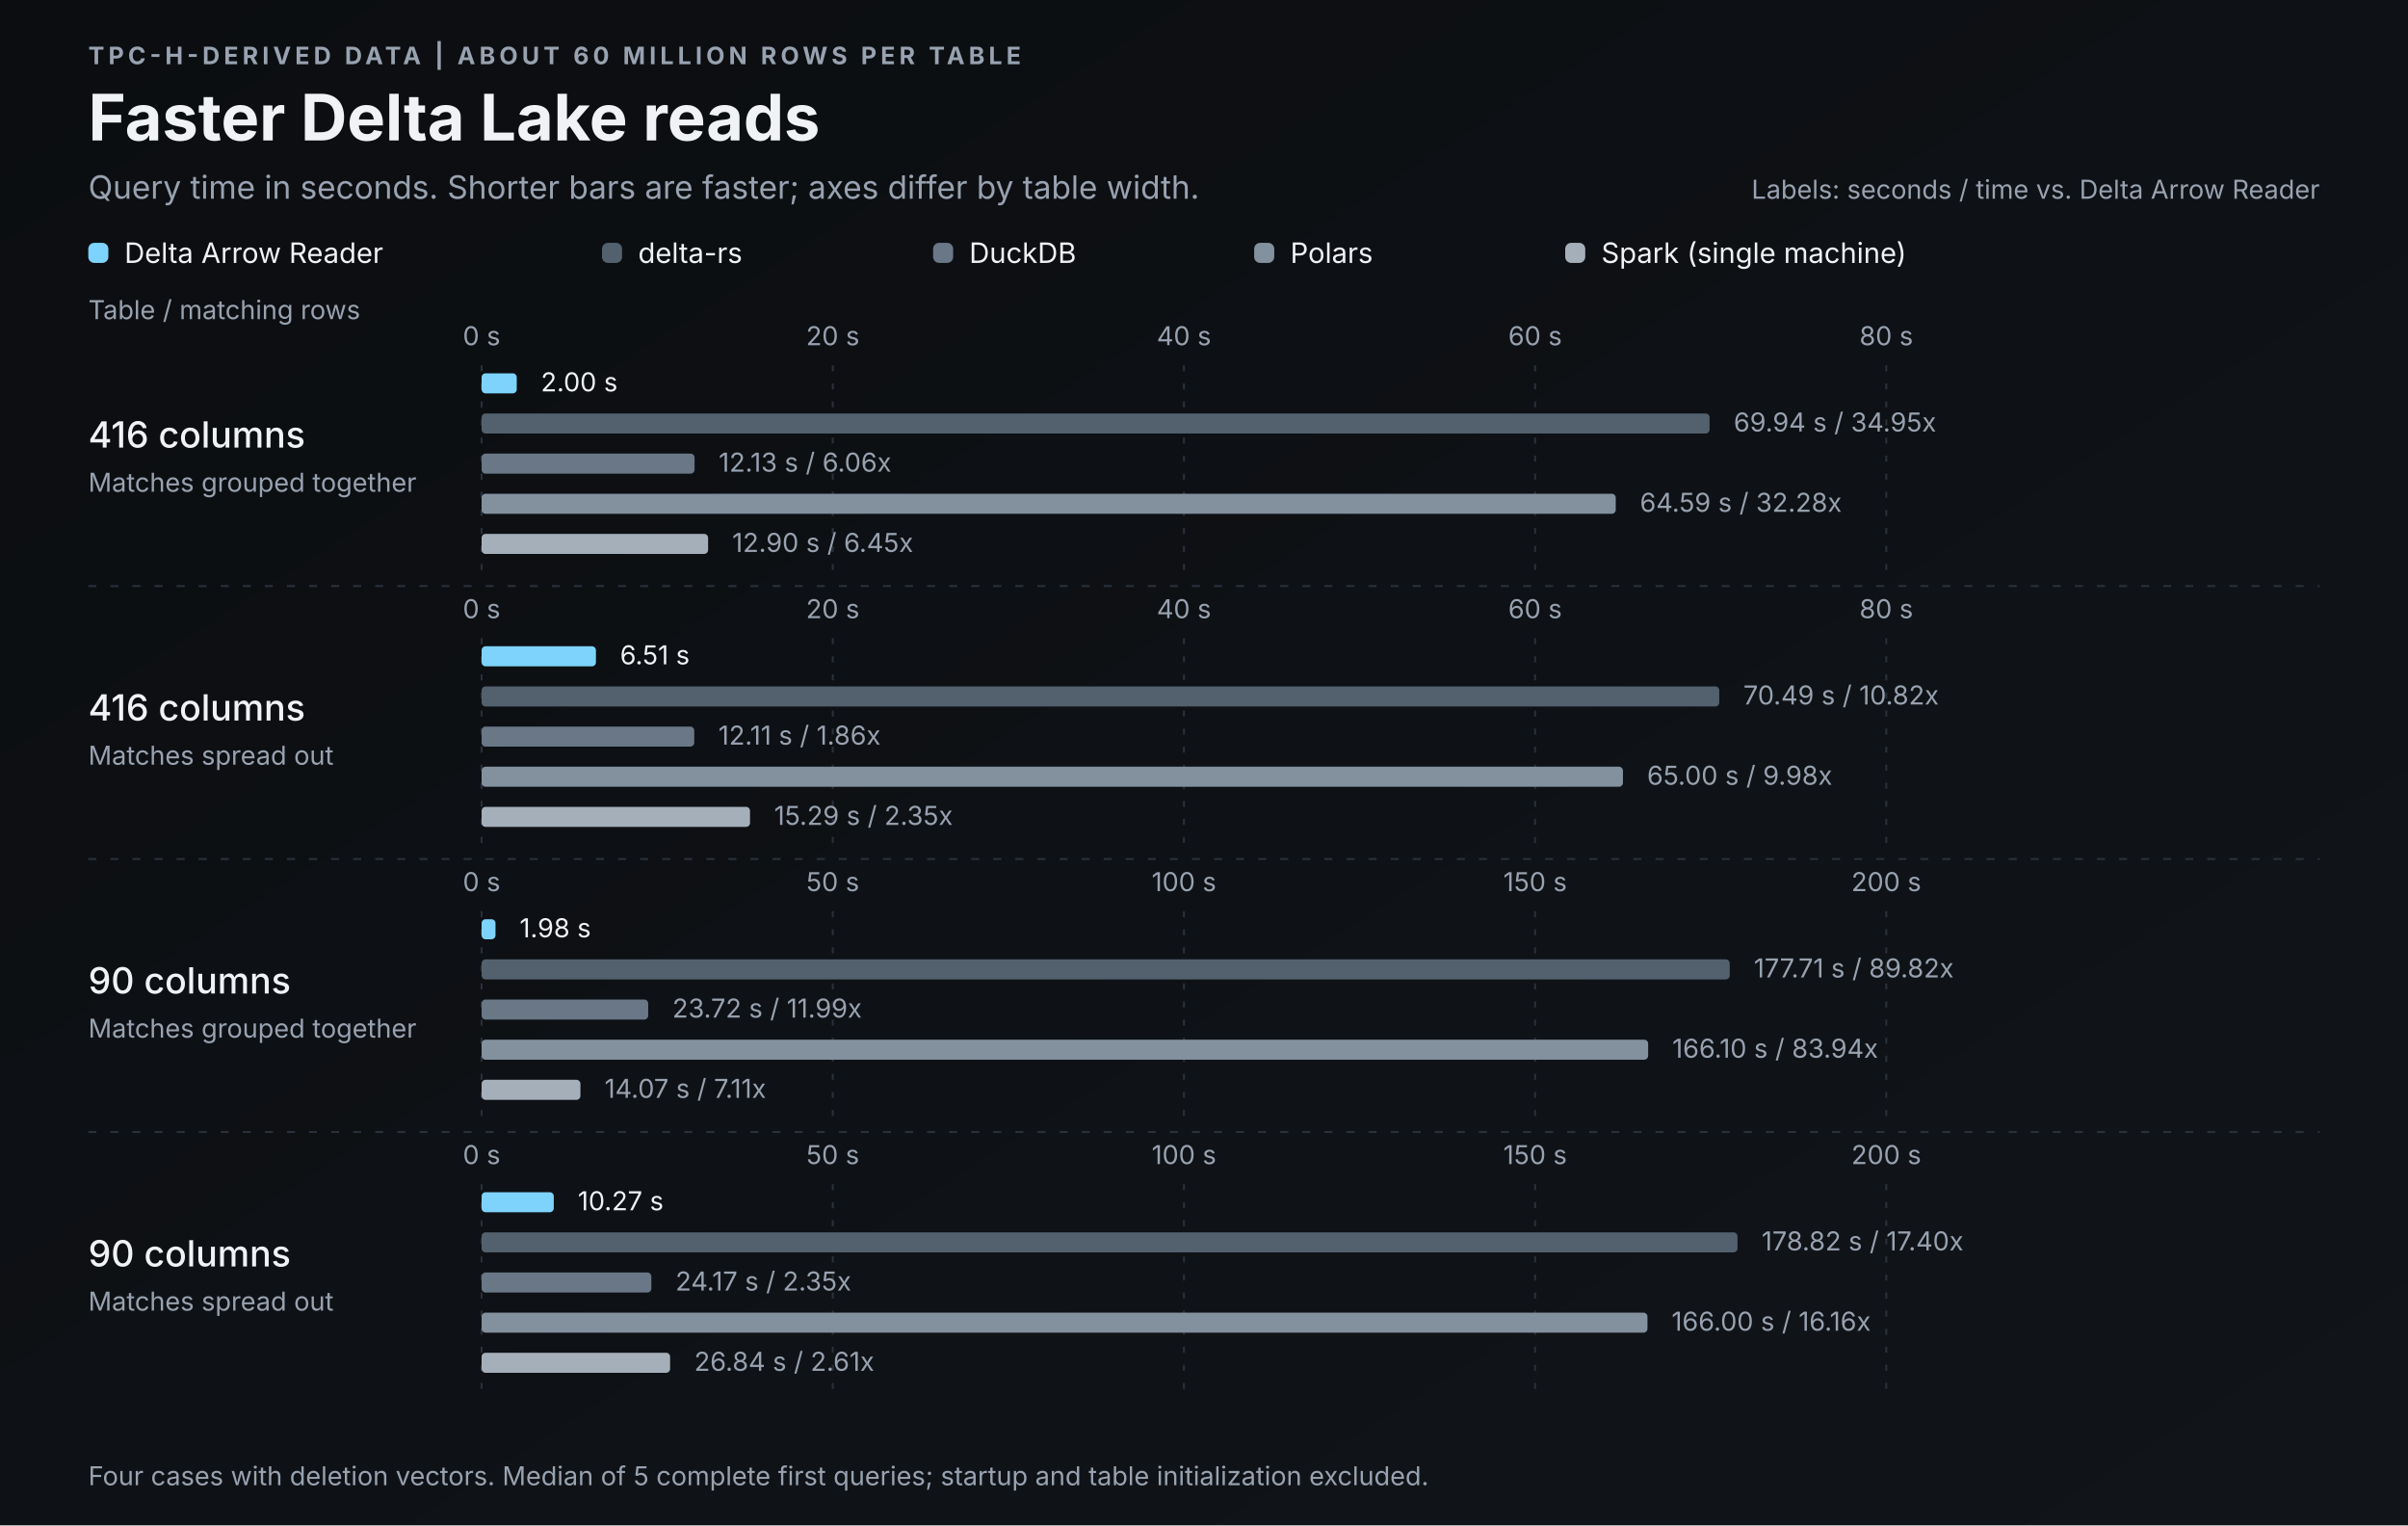
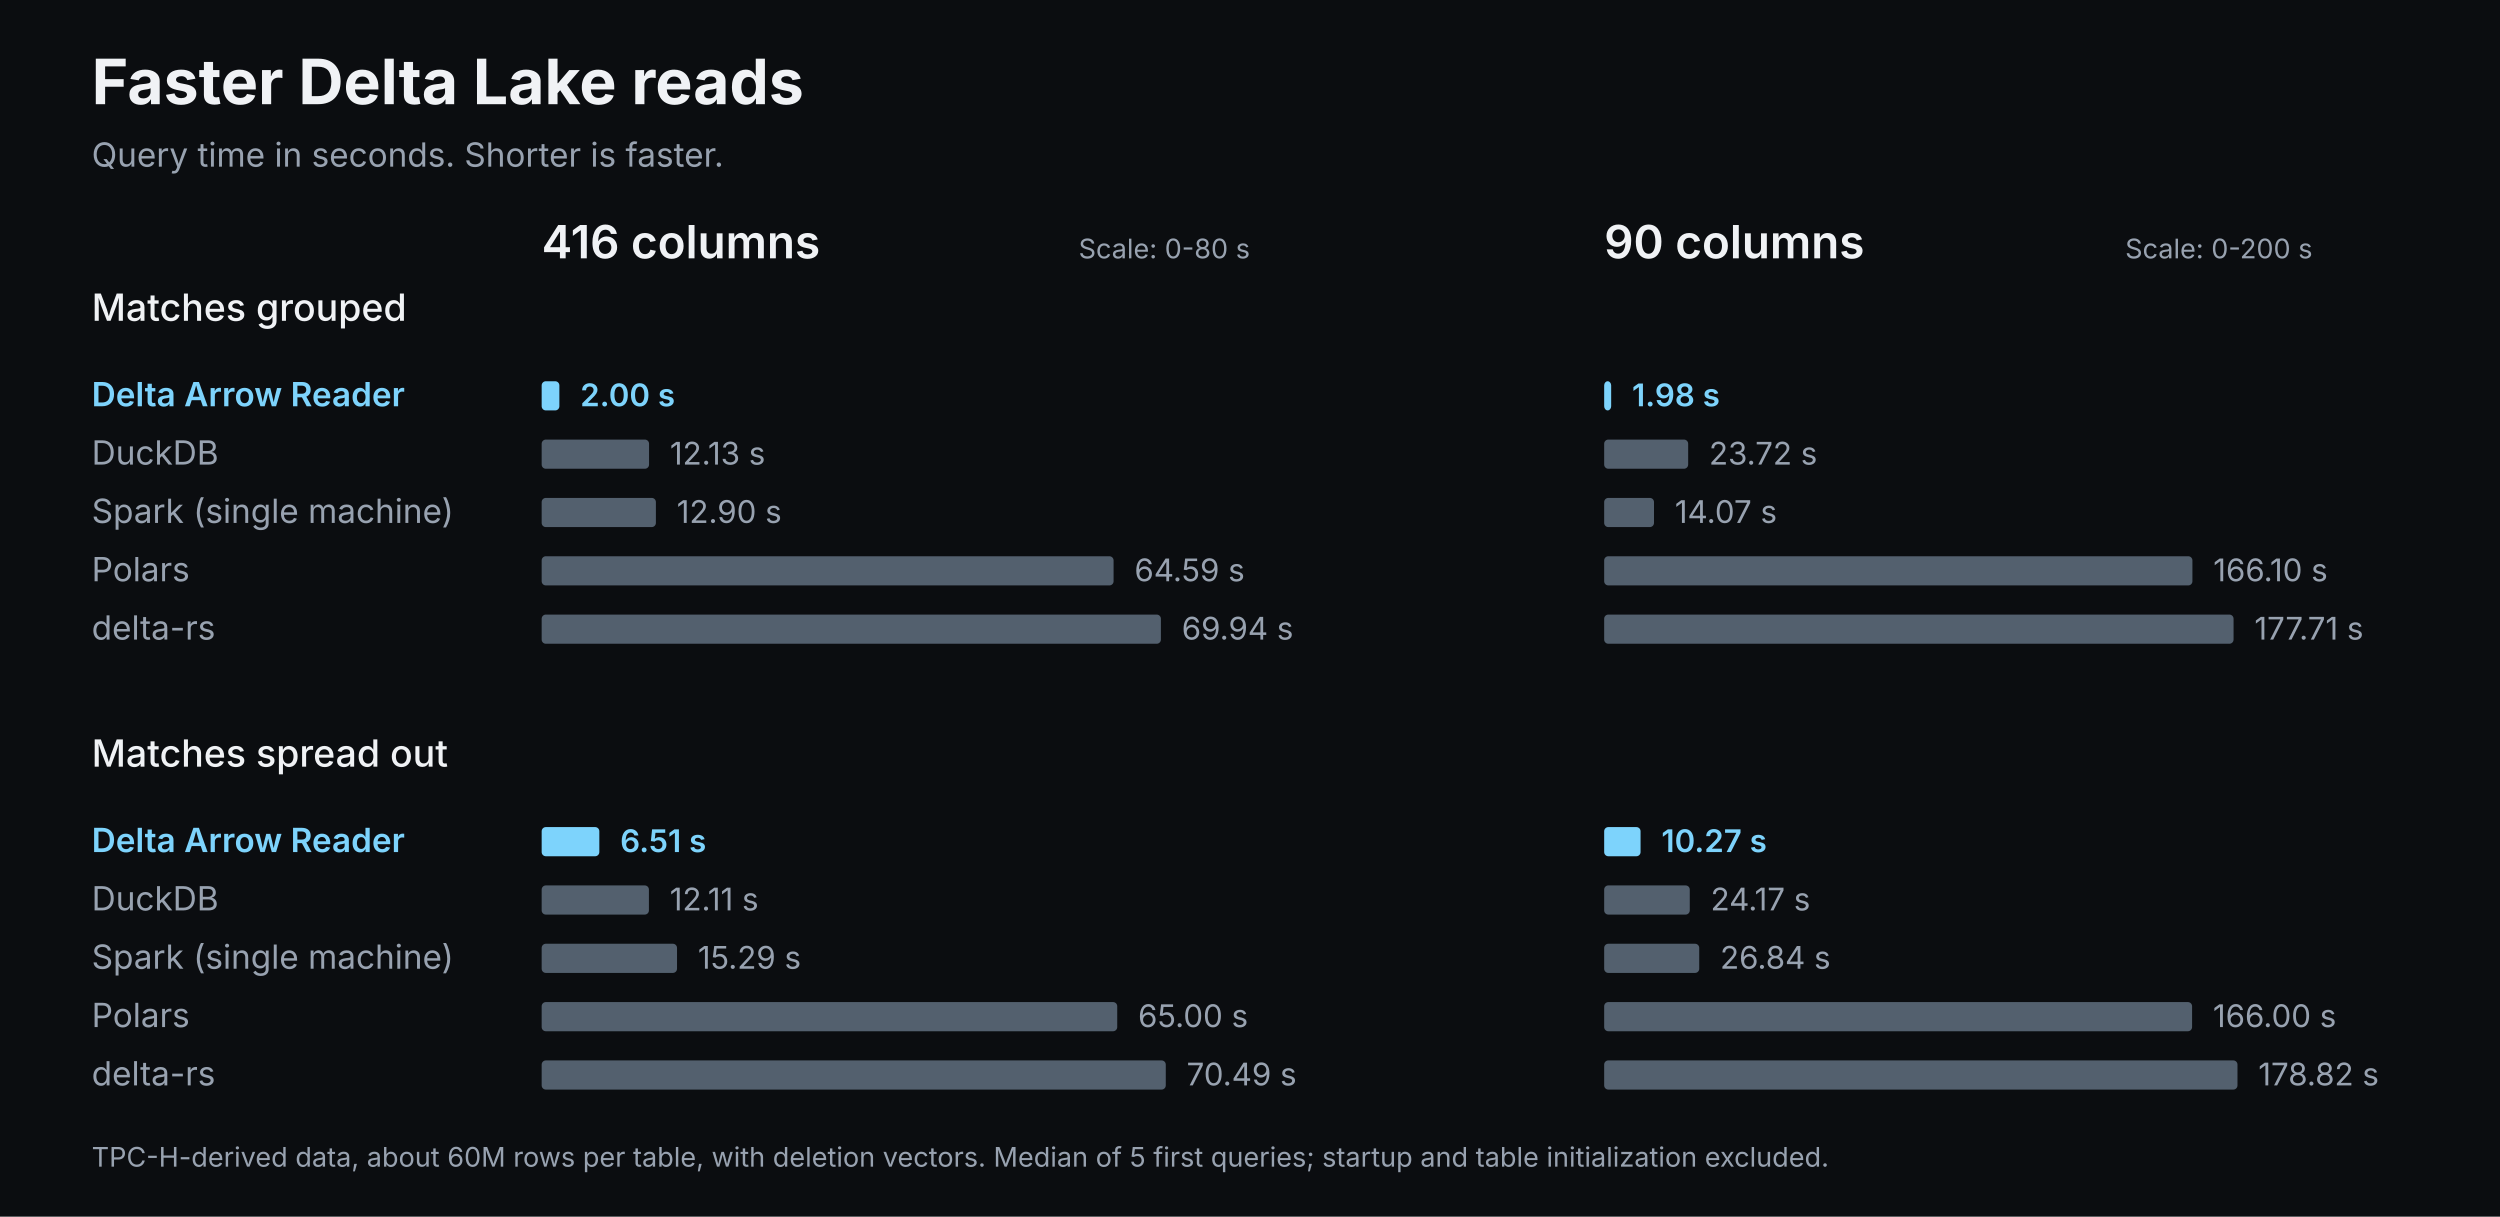
- <svg xmlns="http://www.w3.org/2000/svg" width="1200" height="760" viewBox="0 0 1200 760" role="img" aria-labelledby="title description">
+ <svg xmlns="http://www.w3.org/2000/svg" width="1200" height="584" viewBox="0 0 1200 584" role="img" aria-labelledby="title description">
  <style>text{font-family:Inter,ui-sans-serif,-apple-system,BlinkMacSystemFont,"Segoe UI",sans-serif;font-variant-numeric:tabular-nums}</style>
-   <defs>
-     <linearGradient id="page" x1="0" y1="0" x2="1" y2="1">
-       <stop offset="0" stop-color="#0b0d10" />
-       <stop offset="1" stop-color="#11151a" />
-     </linearGradient>
-   </defs>
-   <rect width="1200" height="760" fill="url(#page)" />
-   <text x="44" y="32" fill="#98a2b0" font-size="12" font-weight="700" letter-spacing="2">TPC-H-DERIVED DATA | ABOUT 60 MILLION ROWS PER TABLE</text>
-   <text x="44" y="70" fill="#f0f2f5" font-size="32" font-weight="700">Faster Delta Lake reads</text>
-   <text x="44" y="99" fill="#98a2b0" font-size="16">Query time in seconds. Shorter bars are faster; axes differ by table width.</text>
-   <text x="1156" y="99" text-anchor="end" fill="#98a2b0" font-size="13">Labels: seconds / time vs. Delta Arrow Reader</text>
-   <rect x="44" y="121" width="10" height="10" rx="3" fill="#7dd3fc" />
-   <text x="62" y="131" fill="#f0f2f5" font-size="14">Delta Arrow Reader</text>
-   <rect x="300" y="121" width="10" height="10" rx="3" fill="#53606e" />
-   <text x="318" y="131" fill="#f0f2f5" font-size="14">delta-rs</text>
-   <rect x="465" y="121" width="10" height="10" rx="3" fill="#697786" />
-   <text x="483" y="131" fill="#f0f2f5" font-size="14">DuckDB</text>
-   <rect x="625" y="121" width="10" height="10" rx="3" fill="#83909e" />
-   <text x="643" y="131" fill="#f0f2f5" font-size="14">Polars</text>
-   <rect x="780" y="121" width="10" height="10" rx="3" fill="#a5afba" />
-   <text x="798" y="131" fill="#f0f2f5" font-size="14">Spark (single machine)</text>
-   <text x="44" y="159" fill="#98a2b0" font-size="13">Table / matching rows</text>
-   <line x1="240.0" y1="182" x2="240.0" y2="284" stroke="#29303a" stroke-dasharray="3 6" />
-   <text x="240.0" y="172" text-anchor="middle" fill="#98a2b0" font-size="13">0 s</text>
-   <line x1="415.0" y1="182" x2="415.0" y2="284" stroke="#29303a" stroke-dasharray="3 6" />
-   <text x="415.0" y="172" text-anchor="middle" fill="#98a2b0" font-size="13">20 s</text>
-   <line x1="590.0" y1="182" x2="590.0" y2="284" stroke="#29303a" stroke-dasharray="3 6" />
-   <text x="590.0" y="172" text-anchor="middle" fill="#98a2b0" font-size="13">40 s</text>
-   <line x1="765.0" y1="182" x2="765.0" y2="284" stroke="#29303a" stroke-dasharray="3 6" />
-   <text x="765.0" y="172" text-anchor="middle" fill="#98a2b0" font-size="13">60 s</text>
-   <line x1="940.0" y1="182" x2="940.0" y2="284" stroke="#29303a" stroke-dasharray="3 6" />
-   <text x="940.0" y="172" text-anchor="middle" fill="#98a2b0" font-size="13">80 s</text>
-   <text x="44" y="223" fill="#f0f2f5" font-size="18" font-weight="500">416 columns</text>
-   <text x="44" y="245" fill="#98a2b0" font-size="13">Matches grouped together</text>
-   <rect x="240" y="186" width="17.51" height="10" rx="2" fill="#7dd3fc" />
-   <text x="269.51" y="195" fill="#f0f2f5" font-size="13">2.00 s</text>
-   <rect x="240" y="206" width="611.95" height="10" rx="2" fill="#53606e" />
-   <text x="863.95" y="215" fill="#98a2b0" font-size="13">69.94 s / 34.95x</text>
-   <rect x="240" y="226" width="106.14" height="10" rx="2" fill="#697786" />
-   <text x="358.14" y="235" fill="#98a2b0" font-size="13">12.13 s / 6.06x</text>
-   <rect x="240" y="246" width="565.20" height="10" rx="2" fill="#83909e" />
-   <text x="817.20" y="255" fill="#98a2b0" font-size="13">64.59 s / 32.28x</text>
-   <rect x="240" y="266" width="112.88" height="10" rx="2" fill="#a5afba" />
-   <text x="364.88" y="275" fill="#98a2b0" font-size="13">12.90 s / 6.45x</text>
-   <line x1="44" y1="292" x2="1156" y2="292" stroke="#29303a" stroke-dasharray="4 7" />
-   <line x1="240.0" y1="318" x2="240.0" y2="420" stroke="#29303a" stroke-dasharray="3 6" />
-   <text x="240.0" y="308" text-anchor="middle" fill="#98a2b0" font-size="13">0 s</text>
-   <line x1="415.0" y1="318" x2="415.0" y2="420" stroke="#29303a" stroke-dasharray="3 6" />
-   <text x="415.0" y="308" text-anchor="middle" fill="#98a2b0" font-size="13">20 s</text>
-   <line x1="590.0" y1="318" x2="590.0" y2="420" stroke="#29303a" stroke-dasharray="3 6" />
-   <text x="590.0" y="308" text-anchor="middle" fill="#98a2b0" font-size="13">40 s</text>
-   <line x1="765.0" y1="318" x2="765.0" y2="420" stroke="#29303a" stroke-dasharray="3 6" />
-   <text x="765.0" y="308" text-anchor="middle" fill="#98a2b0" font-size="13">60 s</text>
-   <line x1="940.0" y1="318" x2="940.0" y2="420" stroke="#29303a" stroke-dasharray="3 6" />
-   <text x="940.0" y="308" text-anchor="middle" fill="#98a2b0" font-size="13">80 s</text>
-   <text x="44" y="359" fill="#f0f2f5" font-size="18" font-weight="500">416 columns</text>
-   <text x="44" y="381" fill="#98a2b0" font-size="13">Matches spread out</text>
-   <rect x="240" y="322" width="56.98" height="10" rx="2" fill="#7dd3fc" />
-   <text x="308.98" y="331" fill="#f0f2f5" font-size="13">6.51 s</text>
-   <rect x="240" y="342" width="616.77" height="10" rx="2" fill="#53606e" />
-   <text x="868.77" y="351" fill="#98a2b0" font-size="13">70.49 s / 10.82x</text>
-   <rect x="240" y="362" width="105.98" height="10" rx="2" fill="#697786" />
-   <text x="357.98" y="371" fill="#98a2b0" font-size="13">12.11 s / 1.86x</text>
-   <rect x="240" y="382" width="568.78" height="10" rx="2" fill="#83909e" />
-   <text x="820.78" y="391" fill="#98a2b0" font-size="13">65.00 s / 9.98x</text>
-   <rect x="240" y="402" width="133.77" height="10" rx="2" fill="#a5afba" />
-   <text x="385.77" y="411" fill="#98a2b0" font-size="13">15.29 s / 2.35x</text>
-   <line x1="44" y1="428" x2="1156" y2="428" stroke="#29303a" stroke-dasharray="4 7" />
-   <line x1="240.0" y1="454" x2="240.0" y2="556" stroke="#29303a" stroke-dasharray="3 6" />
-   <text x="240.0" y="444" text-anchor="middle" fill="#98a2b0" font-size="13">0 s</text>
-   <line x1="415.0" y1="454" x2="415.0" y2="556" stroke="#29303a" stroke-dasharray="3 6" />
-   <text x="415.0" y="444" text-anchor="middle" fill="#98a2b0" font-size="13">50 s</text>
-   <line x1="590.0" y1="454" x2="590.0" y2="556" stroke="#29303a" stroke-dasharray="3 6" />
-   <text x="590.0" y="444" text-anchor="middle" fill="#98a2b0" font-size="13">100 s</text>
-   <line x1="765.0" y1="454" x2="765.0" y2="556" stroke="#29303a" stroke-dasharray="3 6" />
-   <text x="765.0" y="444" text-anchor="middle" fill="#98a2b0" font-size="13">150 s</text>
-   <line x1="940.0" y1="454" x2="940.0" y2="556" stroke="#29303a" stroke-dasharray="3 6" />
-   <text x="940.0" y="444" text-anchor="middle" fill="#98a2b0" font-size="13">200 s</text>
-   <text x="44" y="495" fill="#f0f2f5" font-size="18" font-weight="500">90 columns</text>
-   <text x="44" y="517" fill="#98a2b0" font-size="13">Matches grouped together</text>
-   <rect x="240" y="458" width="6.93" height="10" rx="2" fill="#7dd3fc" />
-   <text x="258.93" y="467" fill="#f0f2f5" font-size="13">1.98 s</text>
-   <rect x="240" y="478" width="622.00" height="10" rx="2" fill="#53606e" />
-   <text x="874.00" y="487" fill="#98a2b0" font-size="13">177.71 s / 89.82x</text>
-   <rect x="240" y="498" width="83.02" height="10" rx="2" fill="#697786" />
-   <text x="335.02" y="507" fill="#98a2b0" font-size="13">23.72 s / 11.99x</text>
-   <rect x="240" y="518" width="581.34" height="10" rx="2" fill="#83909e" />
-   <text x="833.34" y="527" fill="#98a2b0" font-size="13">166.10 s / 83.94x</text>
-   <rect x="240" y="538" width="49.25" height="10" rx="2" fill="#a5afba" />
-   <text x="301.25" y="547" fill="#98a2b0" font-size="13">14.07 s / 7.11x</text>
-   <line x1="44" y1="564" x2="1156" y2="564" stroke="#29303a" stroke-dasharray="4 7" />
-   <line x1="240.0" y1="590" x2="240.0" y2="692" stroke="#29303a" stroke-dasharray="3 6" />
-   <text x="240.0" y="580" text-anchor="middle" fill="#98a2b0" font-size="13">0 s</text>
-   <line x1="415.0" y1="590" x2="415.0" y2="692" stroke="#29303a" stroke-dasharray="3 6" />
-   <text x="415.0" y="580" text-anchor="middle" fill="#98a2b0" font-size="13">50 s</text>
-   <line x1="590.0" y1="590" x2="590.0" y2="692" stroke="#29303a" stroke-dasharray="3 6" />
-   <text x="590.0" y="580" text-anchor="middle" fill="#98a2b0" font-size="13">100 s</text>
-   <line x1="765.0" y1="590" x2="765.0" y2="692" stroke="#29303a" stroke-dasharray="3 6" />
-   <text x="765.0" y="580" text-anchor="middle" fill="#98a2b0" font-size="13">150 s</text>
-   <line x1="940.0" y1="590" x2="940.0" y2="692" stroke="#29303a" stroke-dasharray="3 6" />
-   <text x="940.0" y="580" text-anchor="middle" fill="#98a2b0" font-size="13">200 s</text>
-   <text x="44" y="631" fill="#f0f2f5" font-size="18" font-weight="500">90 columns</text>
-   <text x="44" y="653" fill="#98a2b0" font-size="13">Matches spread out</text>
-   <rect x="240" y="594" width="35.96" height="10" rx="2" fill="#7dd3fc" />
-   <text x="287.96" y="603" fill="#f0f2f5" font-size="13">10.27 s</text>
-   <rect x="240" y="614" width="625.87" height="10" rx="2" fill="#53606e" />
-   <text x="877.87" y="623" fill="#98a2b0" font-size="13">178.82 s / 17.40x</text>
-   <rect x="240" y="634" width="84.59" height="10" rx="2" fill="#697786" />
-   <text x="336.59" y="643" fill="#98a2b0" font-size="13">24.17 s / 2.35x</text>
-   <rect x="240" y="654" width="581.00" height="10" rx="2" fill="#83909e" />
-   <text x="833.00" y="663" fill="#98a2b0" font-size="13">166.00 s / 16.16x</text>
-   <rect x="240" y="674" width="93.94" height="10" rx="2" fill="#a5afba" />
-   <text x="345.94" y="683" fill="#98a2b0" font-size="13">26.84 s / 2.61x</text>
-   <text x="44" y="740" fill="#98a2b0" font-size="13">Four cases with deletion vectors. Median of 5 complete first queries; startup and table initialization excluded.</text>
+   <rect width="1200" height="584" fill="#0b0d10" />
+   <text x="44" y="50" fill="#f0f2f5" font-size="30" font-weight="700">Faster Delta Lake reads</text>
+   <text x="44" y="80" fill="#98a2b0" font-size="16">Query time in seconds. Shorter is faster.</text>
+   <text x="260" y="124" fill="#f0f2f5" font-size="22" font-weight="600">416 columns</text>
+   <text x="600" y="124" text-anchor="end" fill="#98a2b0" font-size="13">Scale: 0-80 s</text>
+   <text x="44" y="154" fill="#f0f2f5" font-size="18" font-weight="500">Matches grouped</text>
+   <text x="44" y="195" fill="#7dd3fc" font-size="16" font-weight="600">Delta Arrow Reader</text>
+   <rect x="260" y="183" width="8.50" height="14" rx="2" fill="#7dd3fc" />
+   <text x="278.50" y="195" fill="#7dd3fc" font-size="15" font-weight="600">2.00 s</text>
+   <text x="44" y="223" fill="#98a2b0" font-size="16" font-weight="400">DuckDB</text>
+   <rect x="260" y="211" width="51.55" height="14" rx="2" fill="#53606e" />
+   <text x="321.55" y="223" fill="#98a2b0" font-size="15" font-weight="400">12.13 s</text>
+   <text x="44" y="251" fill="#98a2b0" font-size="16" font-weight="400">Spark (single machine)</text>
+   <rect x="260" y="239" width="54.83" height="14" rx="2" fill="#53606e" />
+   <text x="324.83" y="251" fill="#98a2b0" font-size="15" font-weight="400">12.90 s</text>
+   <text x="44" y="279" fill="#98a2b0" font-size="16" font-weight="400">Polars</text>
+   <rect x="260" y="267" width="274.52" height="14" rx="2" fill="#53606e" />
+   <text x="544.52" y="279" fill="#98a2b0" font-size="15" font-weight="400">64.59 s</text>
+   <text x="44" y="307" fill="#98a2b0" font-size="16" font-weight="400">delta-rs</text>
+   <rect x="260" y="295" width="297.23" height="14" rx="2" fill="#53606e" />
+   <text x="567.23" y="307" fill="#98a2b0" font-size="15" font-weight="400">69.94 s</text>
+   <text x="44" y="368" fill="#f0f2f5" font-size="18" font-weight="500">Matches spread out</text>
+   <text x="44" y="409" fill="#7dd3fc" font-size="16" font-weight="600">Delta Arrow Reader</text>
+   <rect x="260" y="397" width="27.68" height="14" rx="2" fill="#7dd3fc" />
+   <text x="297.68" y="409" fill="#7dd3fc" font-size="15" font-weight="600">6.51 s</text>
+   <text x="44" y="437" fill="#98a2b0" font-size="16" font-weight="400">DuckDB</text>
+   <rect x="260" y="425" width="51.48" height="14" rx="2" fill="#53606e" />
+   <text x="321.48" y="437" fill="#98a2b0" font-size="15" font-weight="400">12.11 s</text>
+   <text x="44" y="465" fill="#98a2b0" font-size="16" font-weight="400">Spark (single machine)</text>
+   <rect x="260" y="453" width="64.97" height="14" rx="2" fill="#53606e" />
+   <text x="334.97" y="465" fill="#98a2b0" font-size="15" font-weight="400">15.29 s</text>
+   <text x="44" y="493" fill="#98a2b0" font-size="16" font-weight="400">Polars</text>
+   <rect x="260" y="481" width="276.27" height="14" rx="2" fill="#53606e" />
+   <text x="546.27" y="493" fill="#98a2b0" font-size="15" font-weight="400">65.00 s</text>
+   <text x="44" y="521" fill="#98a2b0" font-size="16" font-weight="400">delta-rs</text>
+   <rect x="260" y="509" width="299.57" height="14" rx="2" fill="#53606e" />
+   <text x="569.57" y="521" fill="#98a2b0" font-size="15" font-weight="400">70.49 s</text>
+   <text x="770" y="124" fill="#f0f2f5" font-size="22" font-weight="600">90 columns</text>
+   <text x="1110" y="124" text-anchor="end" fill="#98a2b0" font-size="13">Scale: 0-200 s</text>
+   <rect x="770" y="183" width="3.36" height="14" rx="2" fill="#7dd3fc" />
+   <text x="783.36" y="195" fill="#7dd3fc" font-size="15" font-weight="600">1.98 s</text>
+   <rect x="770" y="211" width="40.32" height="14" rx="2" fill="#53606e" />
+   <text x="820.32" y="223" fill="#98a2b0" font-size="15" font-weight="400">23.72 s</text>
+   <rect x="770" y="239" width="23.92" height="14" rx="2" fill="#53606e" />
+   <text x="803.92" y="251" fill="#98a2b0" font-size="15" font-weight="400">14.07 s</text>
+   <rect x="770" y="267" width="282.36" height="14" rx="2" fill="#53606e" />
+   <text x="1062.36" y="279" fill="#98a2b0" font-size="15" font-weight="400">166.10 s</text>
+   <rect x="770" y="295" width="302.11" height="14" rx="2" fill="#53606e" />
+   <text x="1082.11" y="307" fill="#98a2b0" font-size="15" font-weight="400">177.71 s</text>
+   <rect x="770" y="397" width="17.47" height="14" rx="2" fill="#7dd3fc" />
+   <text x="797.47" y="409" fill="#7dd3fc" font-size="15" font-weight="600">10.27 s</text>
+   <rect x="770" y="425" width="41.09" height="14" rx="2" fill="#53606e" />
+   <text x="821.09" y="437" fill="#98a2b0" font-size="15" font-weight="400">24.17 s</text>
+   <rect x="770" y="453" width="45.63" height="14" rx="2" fill="#53606e" />
+   <text x="825.63" y="465" fill="#98a2b0" font-size="15" font-weight="400">26.84 s</text>
+   <rect x="770" y="481" width="282.20" height="14" rx="2" fill="#53606e" />
+   <text x="1062.20" y="493" fill="#98a2b0" font-size="15" font-weight="400">166.00 s</text>
+   <rect x="770" y="509" width="303.99" height="14" rx="2" fill="#53606e" />
+   <text x="1083.99" y="521" fill="#98a2b0" font-size="15" font-weight="400">178.82 s</text>
+   <text x="44" y="560" fill="#98a2b0" font-size="13">TPC-H-derived data, about 60M rows per table, with deletion vectors. Median of 5 first queries; startup and table initialization excluded.</text>
</svg>
